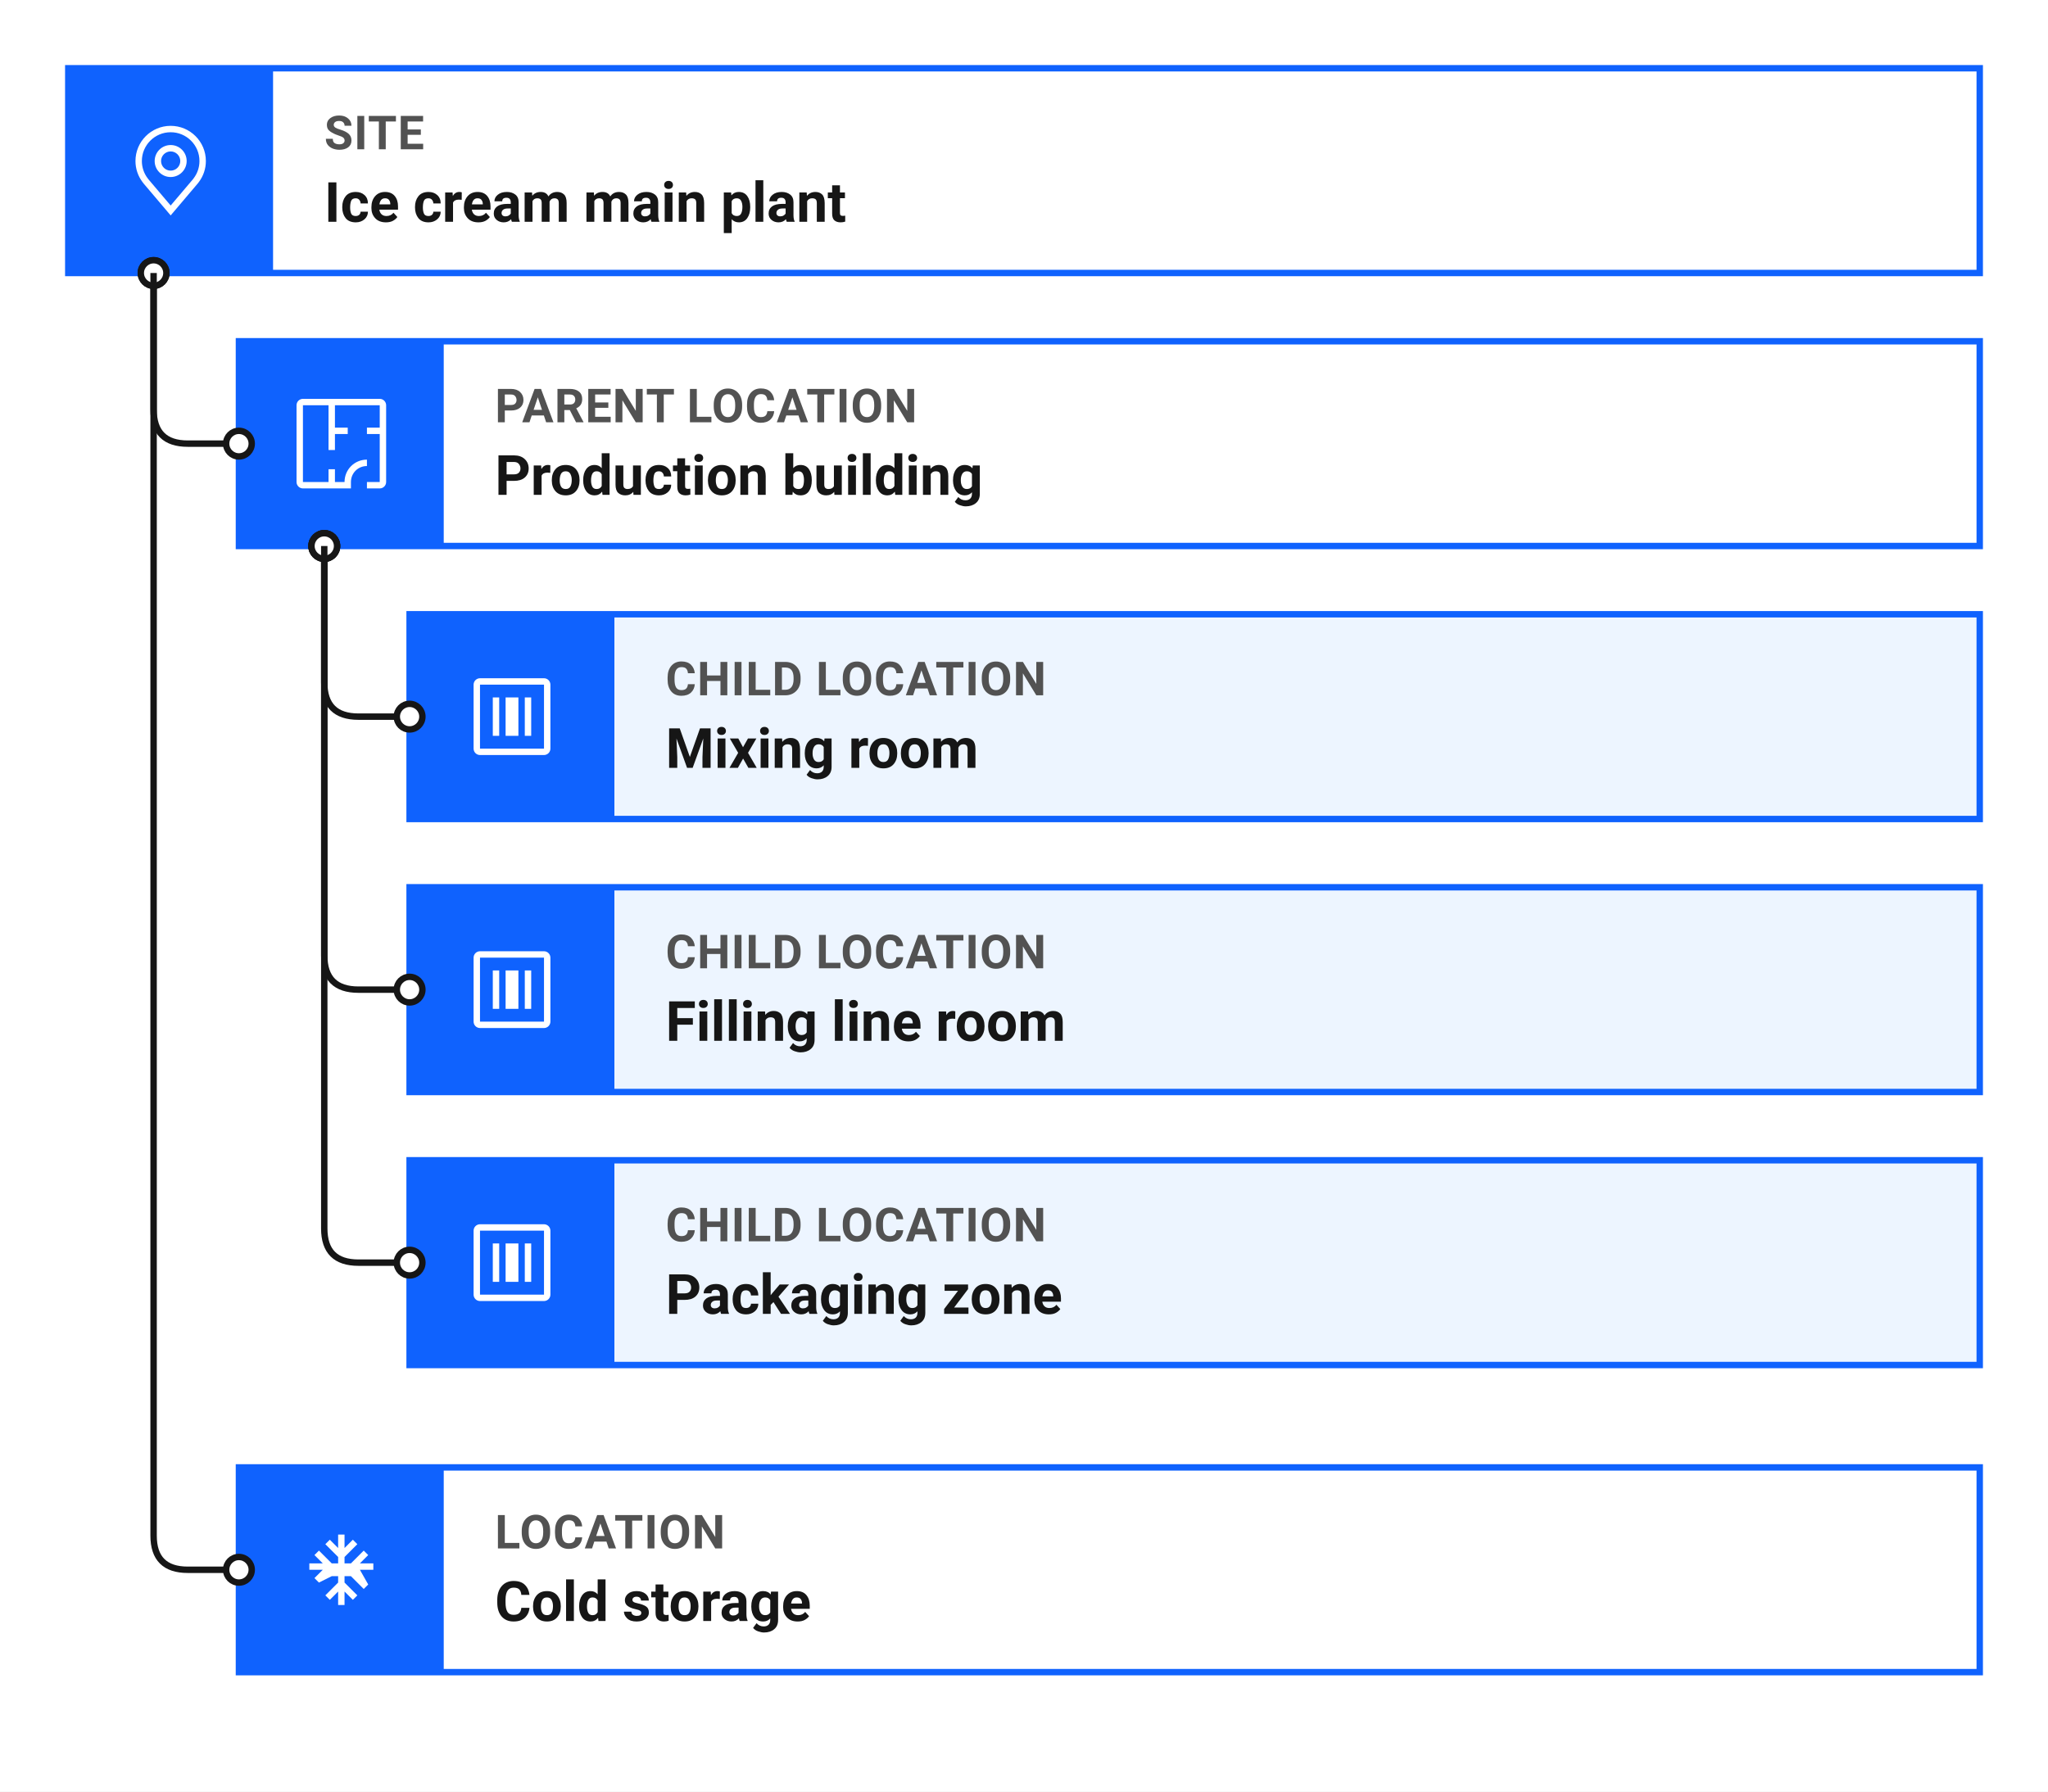
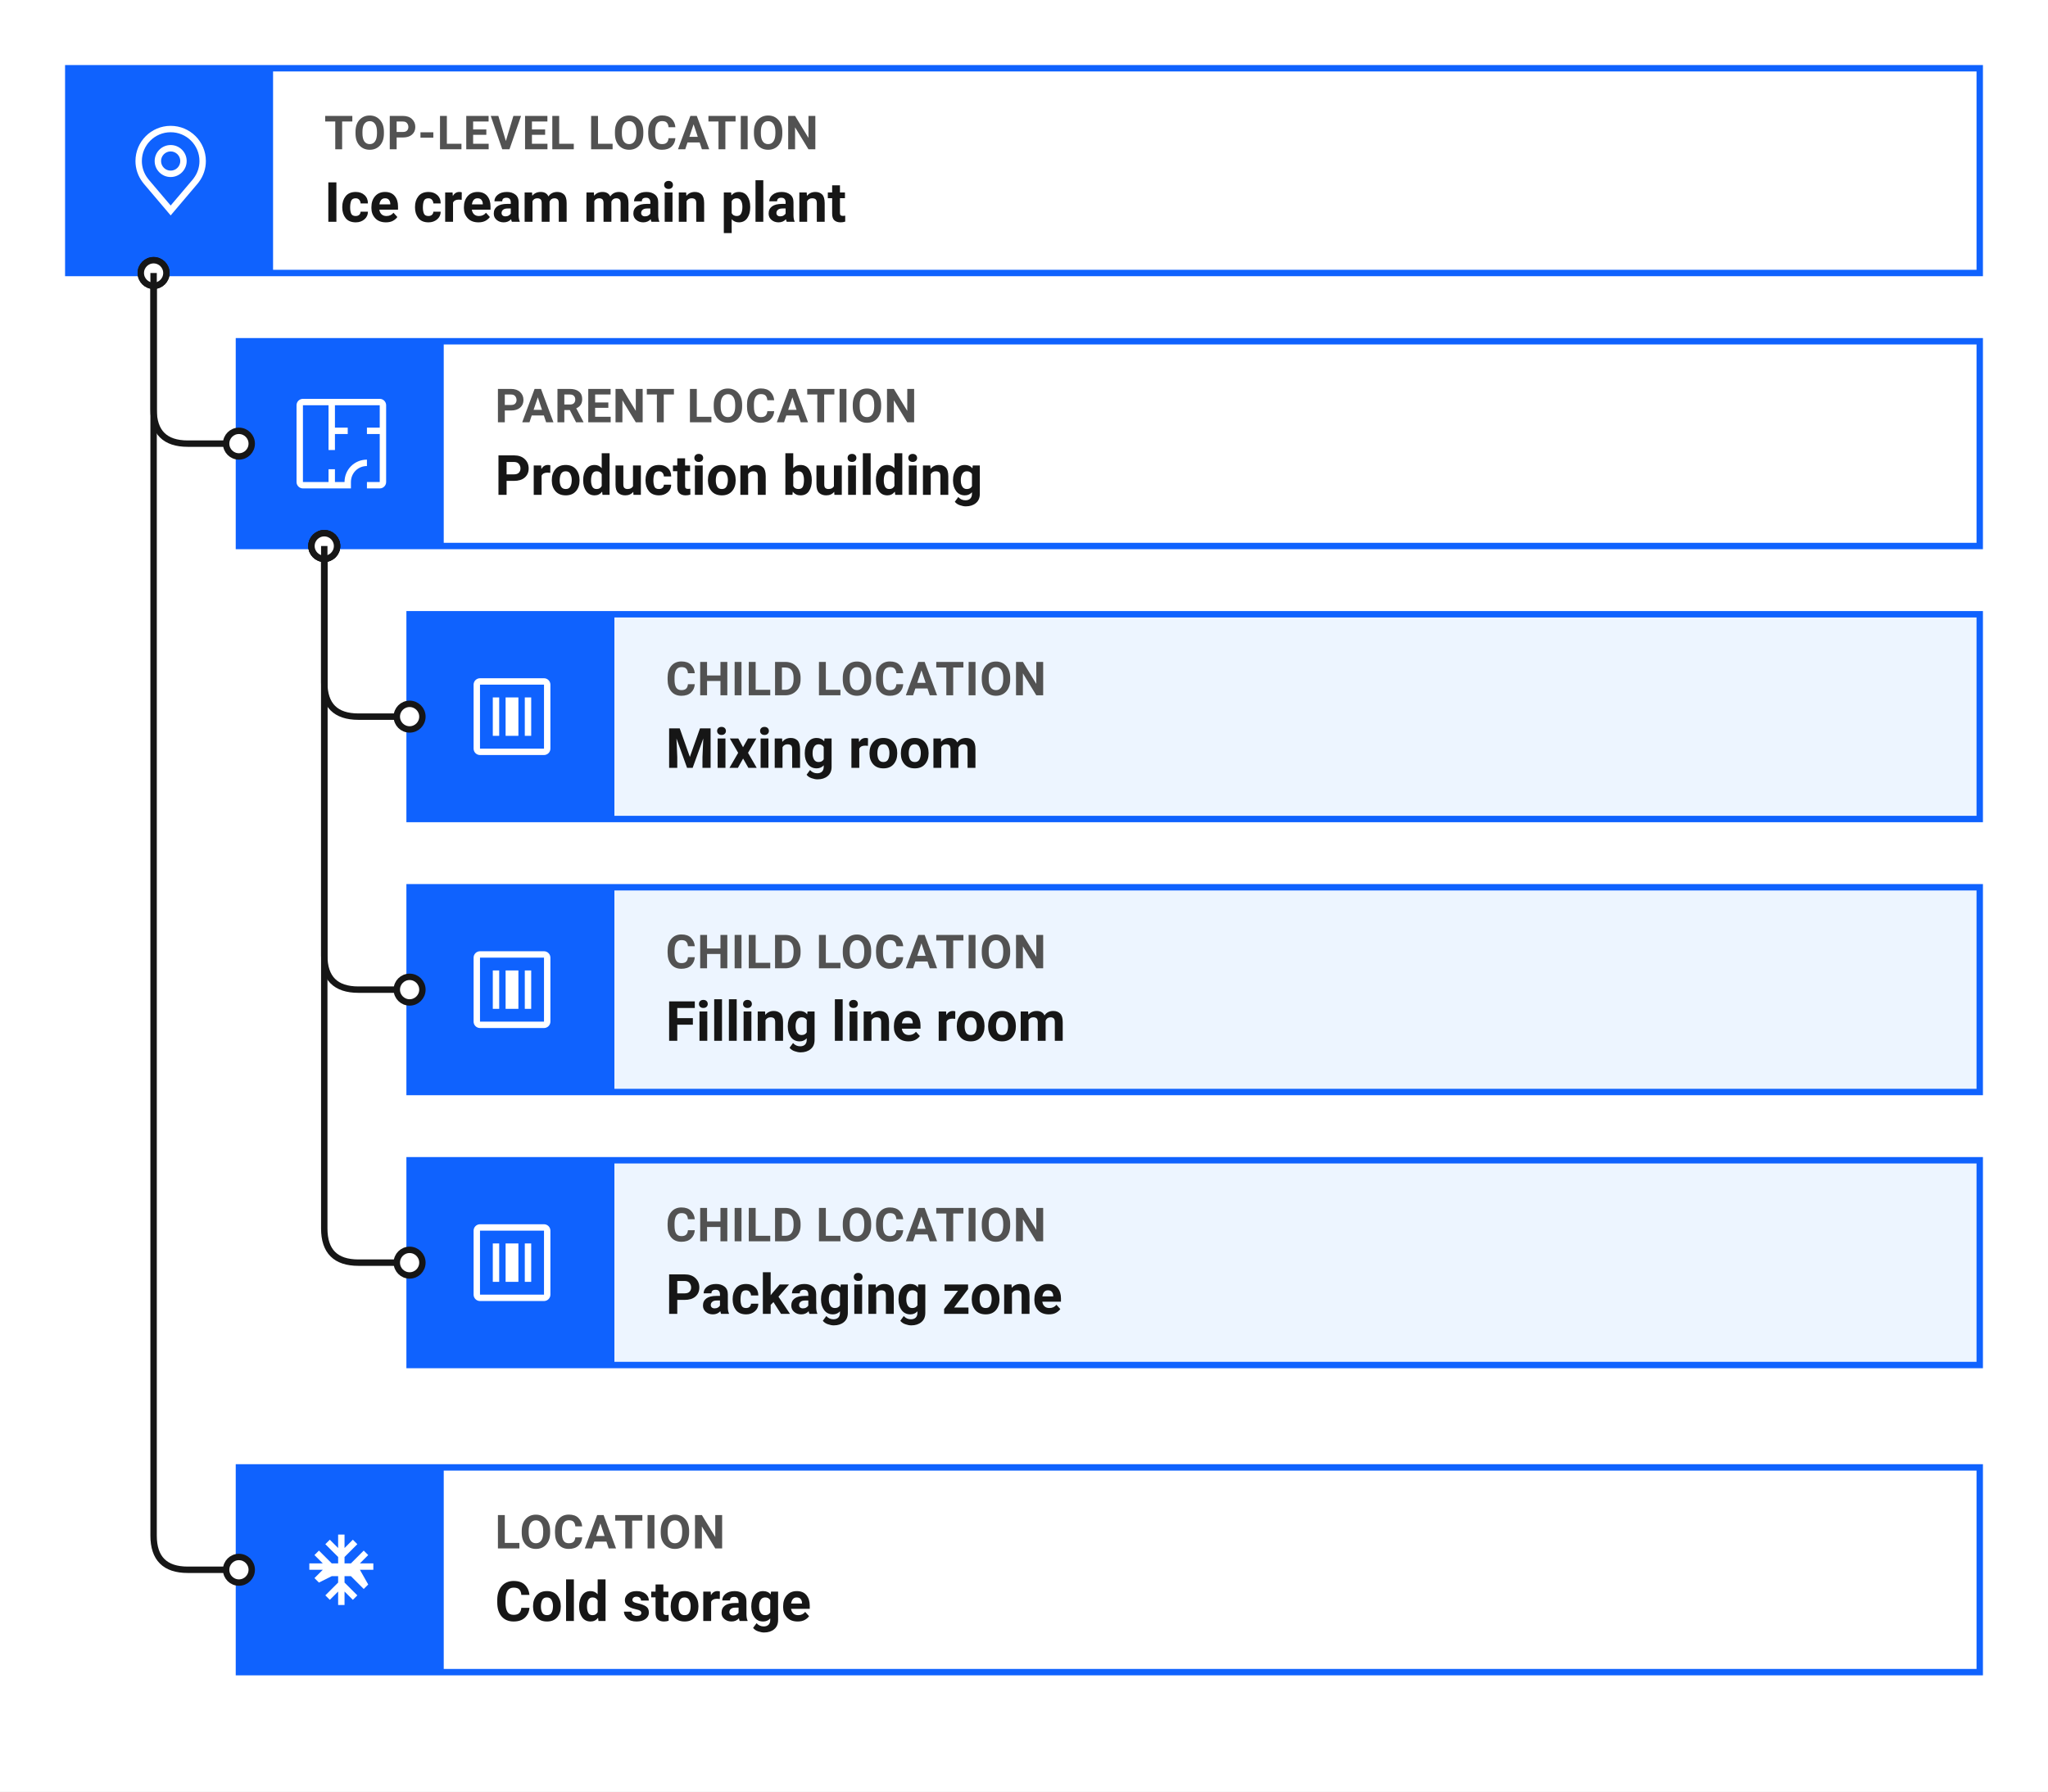
<svg xmlns="http://www.w3.org/2000/svg" width="480" height="420" viewBox="0 0 480 420" fill="none" style="background:#ffffff; font-family:'IBM Plex Sans', -apple-system, BlinkMacSystemFont, 'Segoe UI', Roboto, sans-serif;">
  <rect width="100%" height="100%" fill="#ffffff" />
  <g class="node">
    <rect x="16" y="16" width="448" height="48" fill="#ffffff" stroke="#0F62FE" stroke-width="1.5" />
    <rect x="16" y="16" width="48" height="48" fill="#0F62FE" />
    <g transform="translate(28, 28) scale(0.75)" fill="#ffffff">
      <path d="M16,18a5,5,0,1,1,5-5A5.006,5.006,0,0,1,16,18Zm0-8a3,3,0,1,0,3,3A3.003,3.003,0,0,0,16,10Z" />
      <path d="M16,30,7.564,20.051c-.048-.057-.348-.452-.348-.452A10.889,10.889,0,0,1,5,13a11,11,0,0,1,22,0,10.884,10.884,0,0,1-2.215,6.597l-.002.003s-.3.394-.345.447ZM8.812,18.395c.001.001.233.308.287.374L16,26.908l6.91-8.15c.044-.055.278-.365.279-.366A8.901,8.901,0,0,0,25,13,9,9,0,1,0,7,13a8.905,8.905,0,0,0,1.812,5.395Z" />
    </g>
-     <text x="76" y="35" font-size="11" font-weight="600" fill="#525252" letter-spacing="0.2">SITE</text>
+     <text x="76" y="35" font-size="11" font-weight="600" fill="#525252" letter-spacing="0.2">TOP-LEVEL LOCATION</text>
    <text x="76" y="52" font-size="13" font-weight="600" fill="#161616">Ice cream main plant</text>
  </g>
  <g class="node">
    <rect x="56" y="80" width="408" height="48" fill="#ffffff" stroke="#0F62FE" stroke-width="1.5" />
    <rect x="56" y="80" width="48" height="48" fill="#0F62FE" />
    <g transform="translate(68, 92) scale(0.75)" fill="#ffffff">
      <path d="M28,2H4C2.9,2,2,2.9,2,4v24c0,1.1,0.9,2,2,2h15v-2c0-2.8,2.2-5,5-5v-2c-3.9,0-7,3.1-7,7h-3v-4h-2v4H4V4h8v14h2v-5h4v-2h-4V4h14v7h-4v2h4v15h-4v2h4c1.1,0,2-0.9,2-2V4C30,2.9,29.1,2,28,2z" />
    </g>
    <text x="116" y="99" font-size="11" font-weight="600" fill="#525252" letter-spacing="0.2">PARENT LOCATION</text>
    <text x="116" y="116" font-size="13" font-weight="600" fill="#161616">Production building</text>
  </g>
  <g class="connector">
    <circle cx="36" cy="64" r="3" fill="#ffffff" stroke="#161616" stroke-width="1.5" />
    <path d="M 36 64 V 96 Q 36 104 44 104 H 56" fill="none" stroke="#161616" stroke-width="1.5" />
    <circle cx="56" cy="104" r="3" fill="#ffffff" stroke="#161616" stroke-width="1.5" />
  </g>
  <g class="node">
    <rect x="96" y="144" width="368" height="48" fill="#EDF5FF" stroke="#0F62FE" stroke-width="1.5" />
    <rect x="96" y="144" width="48" height="48" fill="#0F62FE" />
    <g transform="translate(108, 156) scale(0.75)" fill="#ffffff">
      <path d="M26,4H6C4.9,4,4,4.9,4,6v20c0,1.1,0.9,2,2,2h20c1.1,0,2-0.9,2-2V6C28,4.9,27.1,4,26,4z M26,26H6V6h20V26z" />
      <path d="M14,10h4v12h-4V10z M10,10h2v12h-2V10z M20,10h2v12h-2V10z" />
    </g>
    <text x="156" y="163" font-size="11" font-weight="600" fill="#525252" letter-spacing="0.2">CHILD LOCATION</text>
    <text x="156" y="180" font-size="13" font-weight="600" fill="#161616">Mixing room</text>
  </g>
  <g class="connector">
    <circle cx="76" cy="128" r="3" fill="#ffffff" stroke="#161616" stroke-width="1.5" />
    <path d="M 76 128 V 160 Q 76 168 84 168 H 96" fill="none" stroke="#161616" stroke-width="1.5" />
    <circle cx="96" cy="168" r="3" fill="#ffffff" stroke="#161616" stroke-width="1.5" />
  </g>
  <g class="node">
    <rect x="96" y="208" width="368" height="48" fill="#EDF5FF" stroke="#0F62FE" stroke-width="1.5" />
    <rect x="96" y="208" width="48" height="48" fill="#0F62FE" />
    <g transform="translate(108, 220) scale(0.75)" fill="#ffffff">
      <path d="M26,4H6C4.9,4,4,4.9,4,6v20c0,1.1,0.9,2,2,2h20c1.1,0,2-0.9,2-2V6C28,4.9,27.1,4,26,4z M26,26H6V6h20V26z" />
      <path d="M14,10h4v12h-4V10z M10,10h2v12h-2V10z M20,10h2v12h-2V10z" />
    </g>
    <text x="156" y="227" font-size="11" font-weight="600" fill="#525252" letter-spacing="0.2">CHILD LOCATION</text>
    <text x="156" y="244" font-size="13" font-weight="600" fill="#161616">Filling line room</text>
  </g>
  <g class="connector">
    <circle cx="76" cy="128" r="3" fill="#ffffff" stroke="#161616" stroke-width="1.5" />
    <path d="M 76 128 V 224 Q 76 232 84 232 H 96" fill="none" stroke="#161616" stroke-width="1.5" />
    <circle cx="96" cy="232" r="3" fill="#ffffff" stroke="#161616" stroke-width="1.5" />
  </g>
  <g class="node">
    <rect x="96" y="272" width="368" height="48" fill="#EDF5FF" stroke="#0F62FE" stroke-width="1.5" />
    <rect x="96" y="272" width="48" height="48" fill="#0F62FE" />
    <g transform="translate(108, 284) scale(0.75)" fill="#ffffff">
      <path d="M26,4H6C4.9,4,4,4.9,4,6v20c0,1.1,0.9,2,2,2h20c1.1,0,2-0.9,2-2V6C28,4.9,27.1,4,26,4z M26,26H6V6h20V26z" />
      <path d="M14,10h4v12h-4V10z M10,10h2v12h-2V10z M20,10h2v12h-2V10z" />
    </g>
    <text x="156" y="291" font-size="11" font-weight="600" fill="#525252" letter-spacing="0.2">CHILD LOCATION</text>
    <text x="156" y="308" font-size="13" font-weight="600" fill="#161616">Packaging zone</text>
  </g>
  <g class="connector">
    <circle cx="76" cy="128" r="3" fill="#ffffff" stroke="#161616" stroke-width="1.5" />
    <path d="M 76 128 V 288 Q 76 296 84 296 H 96" fill="none" stroke="#161616" stroke-width="1.5" />
    <circle cx="96" cy="296" r="3" fill="#ffffff" stroke="#161616" stroke-width="1.5" />
  </g>
  <g class="node">
    <rect x="56" y="344" width="408" height="48" fill="#ffffff" stroke="#0F62FE" stroke-width="1.5" />
    <rect x="56" y="344" width="48" height="48" fill="#0F62FE" />
    <g transform="translate(68, 356) scale(0.75)" fill="#ffffff">
      <path d="M26,14h-4.2l2.6-2.6l-1.4-1.4L19,14h-2v-2l4-4l-1.4-1.4L17,9.2V5h-2v4.2l-2.6-2.6L11,8l4,4v2h-2l-4-4l-1.4,1.4L10.2,14H6v2h4.2l-2.6,2.6l1.4,1.4L13,18h2v2l-4,4l1.4,1.4L15,22.8V27h2v-4.2l2.6,2.6l1.4-1.4L17,20v-2h2l4,4l1.4-1.4L21.8,16H26V14z" />
    </g>
    <text x="116" y="363" font-size="11" font-weight="600" fill="#525252" letter-spacing="0.2">LOCATION</text>
    <text x="116" y="380" font-size="13" font-weight="600" fill="#161616">Cold storage</text>
  </g>
  <g class="connector">
    <circle cx="36" cy="64" r="3" fill="#ffffff" stroke="#161616" stroke-width="1.5" />
    <path d="M 36 64 V 360 Q 36 368 44 368 H 56" fill="none" stroke="#161616" stroke-width="1.5" />
    <circle cx="56" cy="368" r="3" fill="#ffffff" stroke="#161616" stroke-width="1.5" />
  </g>
</svg>
